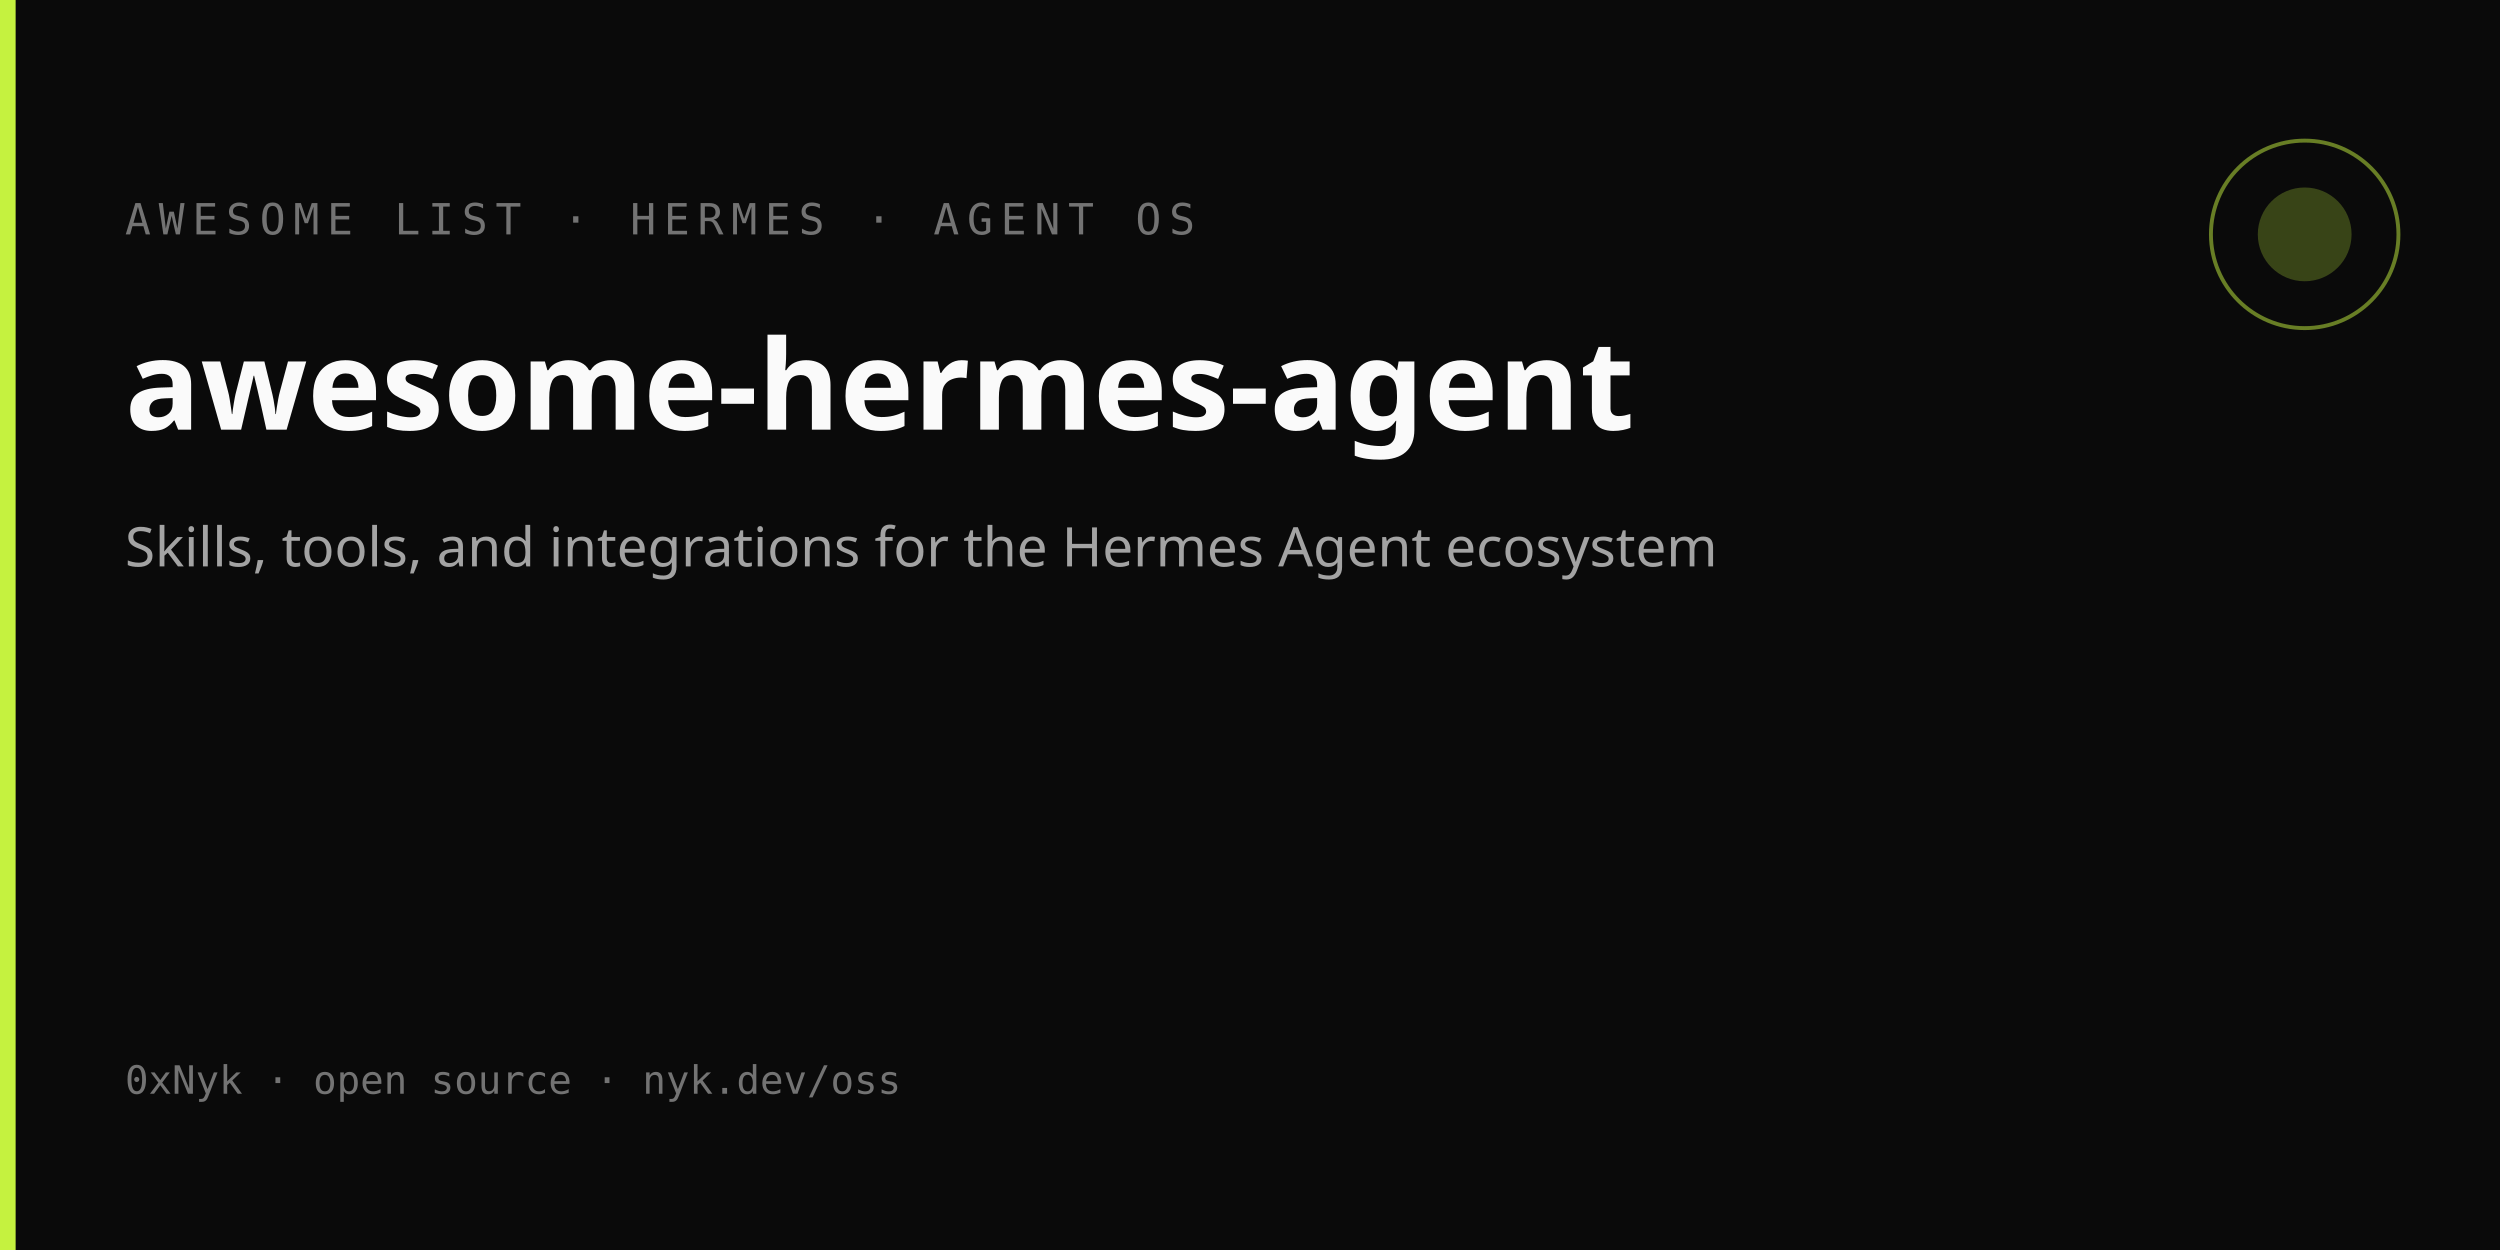
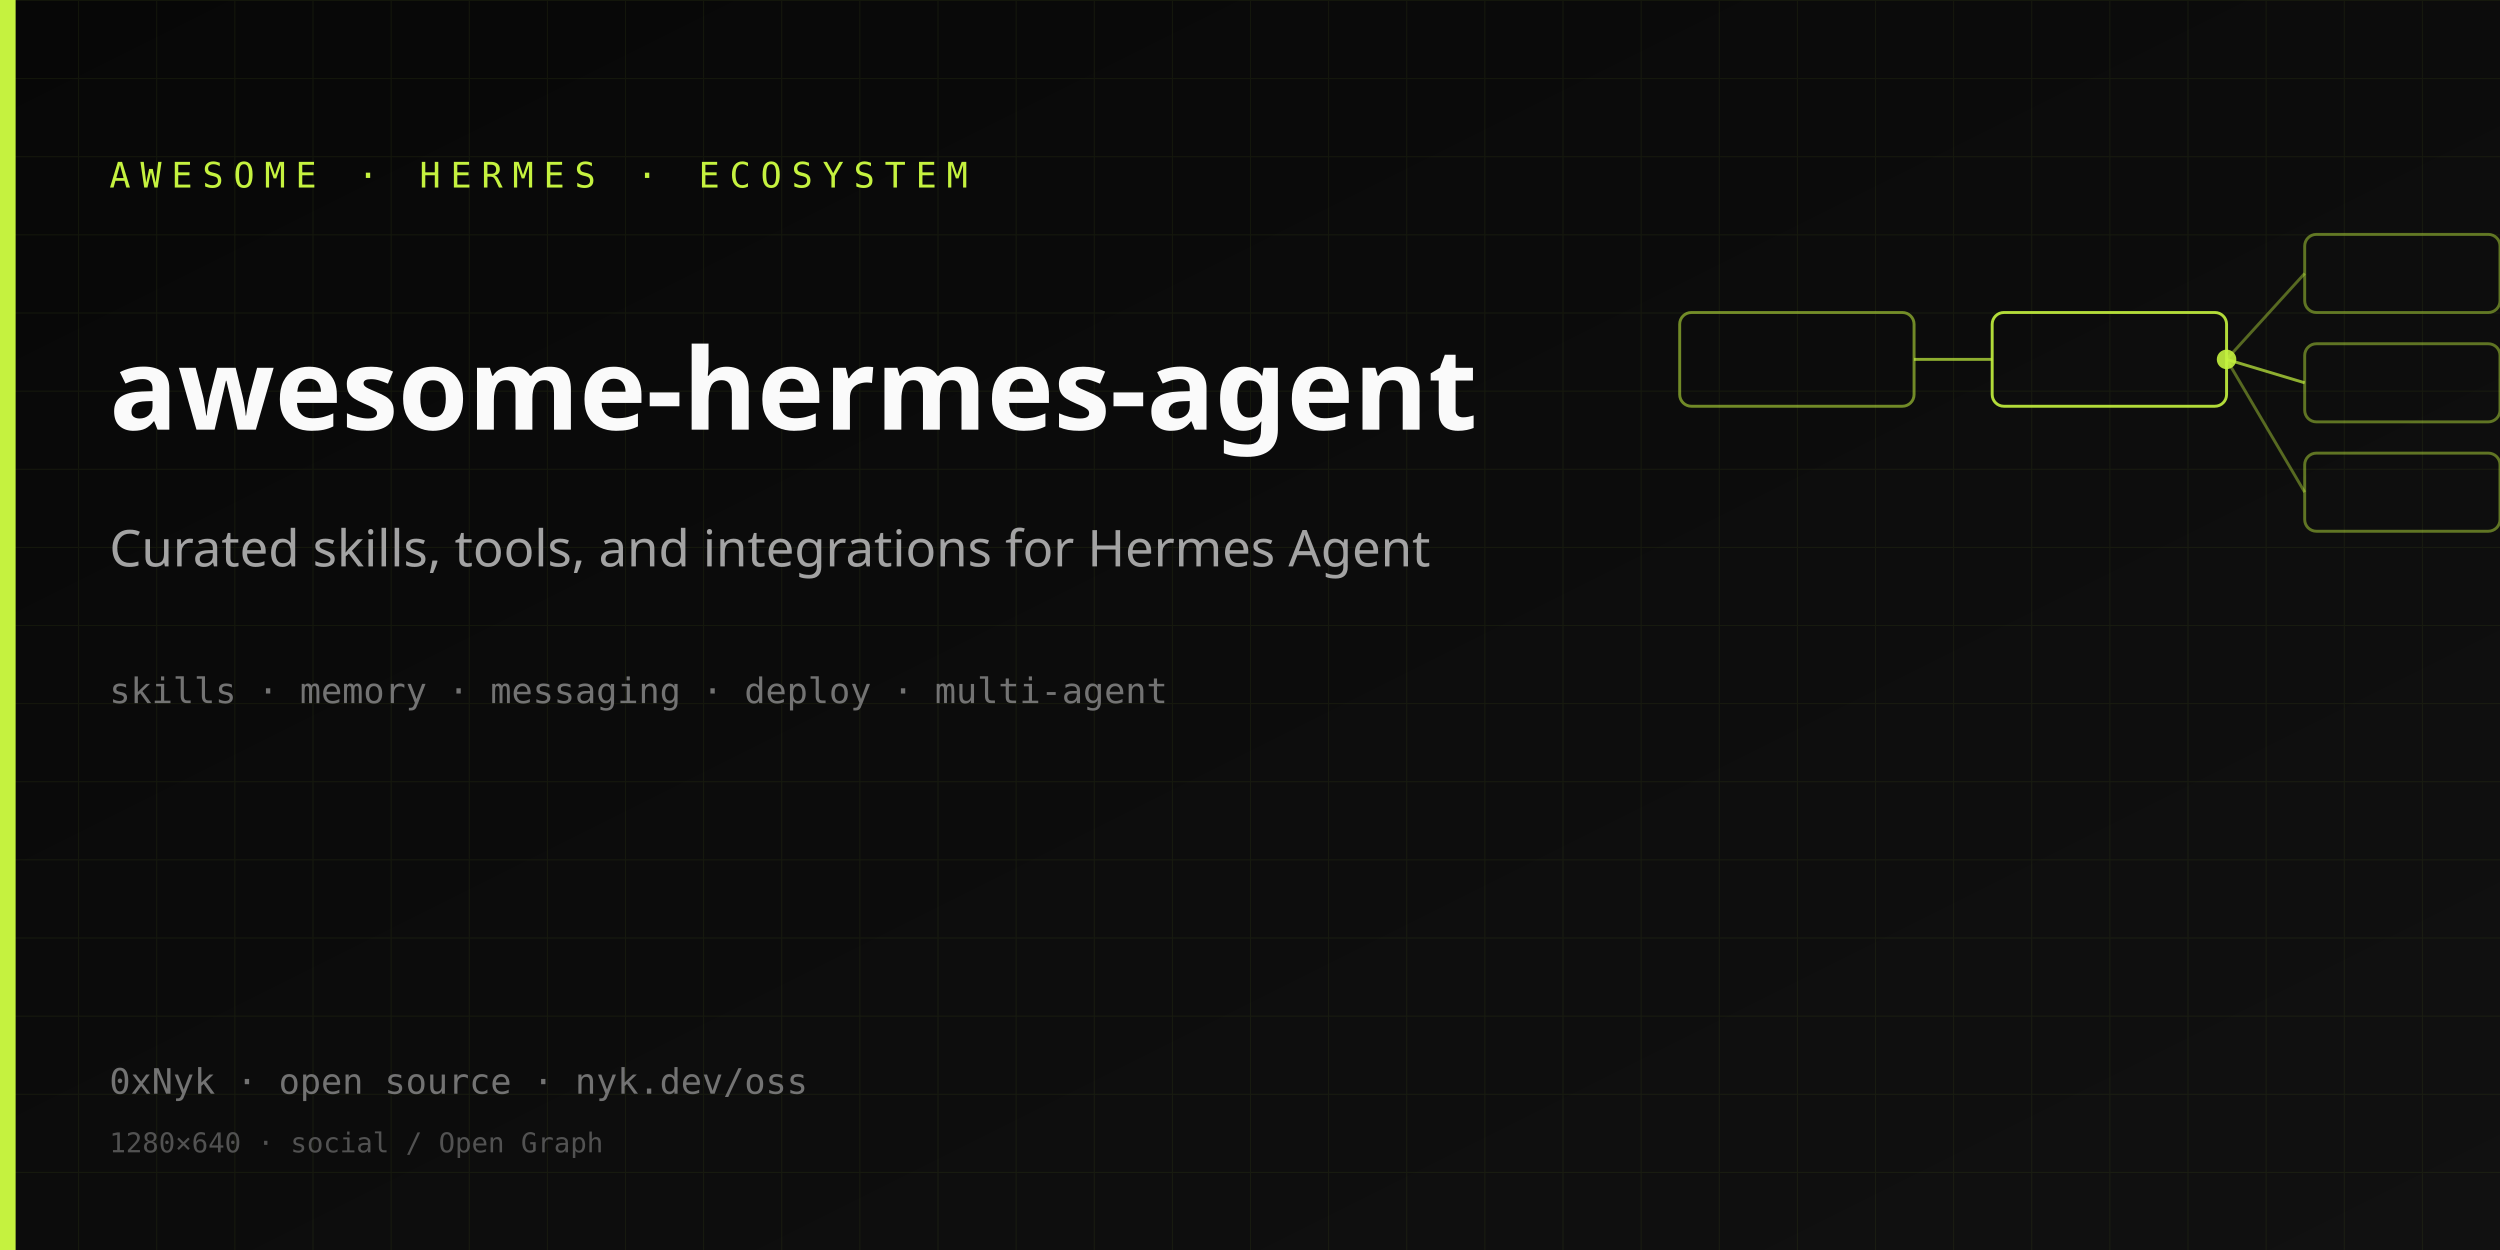
- <svg xmlns="http://www.w3.org/2000/svg" width="1280" height="640" viewBox="0 0 1280 640">
-   <rect width="1280" height="640" fill="#0a0a0a" />
+ <svg xmlns="http://www.w3.org/2000/svg" width="1280" height="640" viewBox="0 0 1280 640" role="img" aria-label="awesome-hermes-agent social">
+   <defs>
+     <linearGradient id="bg" x1="0" y1="0" x2="1" y2="1">
+       <stop offset="0%" stop-color="#070707" />
+       <stop offset="100%" stop-color="#111111" />
+     </linearGradient>
+     <pattern id="grid" width="40" height="40" patternUnits="userSpaceOnUse">
+       <path d="M 40 0 L 0 0 0 40" fill="none" stroke="#C5F23F" stroke-opacity="0.06" stroke-width="1" />
+     </pattern>
+   </defs>
+   <rect width="1280" height="640" fill="url(#bg)" />
+   <rect width="1280" height="640" fill="url(#grid)" />
  <rect x="0" y="0" width="8" height="640" fill="#C5F23F" />
-   <text x="64" y="120" fill="#737373" font-family="ui-monospace,SFMono-Regular,Menlo,monospace" font-size="22" letter-spacing="4">AWESOME LIST  ·  HERMES  ·  AGENT OS</text>
-   <text x="64" y="220" fill="#fafafa" font-family="ui-sans-serif,system-ui,sans-serif" font-size="64" font-weight="600">awesome-hermes-agent</text>
-   <text x="64" y="290" fill="#a3a3a3" font-family="ui-sans-serif,system-ui,sans-serif" font-size="28">Skills, tools, and integrations for the Hermes Agent ecosystem</text>
-   <text x="64" y="560" fill="#737373" font-family="ui-monospace,SFMono-Regular,Menlo,monospace" font-size="20">0xNyk · open source · nyk.dev/oss</text>
-   <circle cx="1180" cy="120" r="48" fill="none" stroke="#C5F23F" stroke-width="2" opacity="0.5" />
-   <circle cx="1180" cy="120" r="24" fill="#C5F23F" opacity="0.25" />
+   <g transform="translate(860,120)" fill="none" stroke="#C5F23F" stroke-width="1.5">
+     <rect x="0" y="40" width="120" height="48" rx="6" stroke-opacity="0.55" />
+     <rect x="160" y="40" width="120" height="48" rx="6" stroke-opacity="0.9" />
+     <rect x="320" y="0" width="100" height="40" rx="6" stroke-opacity="0.45" />
+     <rect x="320" y="56" width="100" height="40" rx="6" stroke-opacity="0.45" />
+     <rect x="320" y="112" width="100" height="40" rx="6" stroke-opacity="0.45" />
+     <line x1="120" y1="64" x2="160" y2="64" stroke-opacity="0.7" />
+     <line x1="280" y1="64" x2="320" y2="20" stroke-opacity="0.4" />
+     <line x1="280" y1="64" x2="320" y2="76" stroke-opacity="0.7" />
+     <line x1="280" y1="64" x2="320" y2="132" stroke-opacity="0.4" />
+     <circle cx="280" cy="64" r="5" fill="#C5F23F" fill-opacity="0.9" stroke="none" />
+   </g>
+   <text x="56" y="96" fill="#C5F23F" font-family="ui-monospace, SFMono-Regular, Menlo, monospace" font-size="18" letter-spacing="0.28em">AWESOME · HERMES · ECOSYSTEM</text>
+   <text x="56" y="220" fill="#fafafa" font-family="ui-sans-serif, system-ui, sans-serif" font-size="58" font-weight="700">awesome-hermes-agent</text>
+   <text x="56" y="290" fill="#a3a3a3" font-family="ui-sans-serif, system-ui, sans-serif" font-size="26">Curated skills, tools, and integrations for Hermes Agent</text>
+   <text x="56" y="360" fill="#737373" font-family="ui-monospace, Menlo, monospace" font-size="18">skills · memory · messaging · deploy · multi-agent</text>
+   <text x="56" y="560" fill="#737373" font-family="ui-monospace, Menlo, monospace" font-size="18">0xNyk · open source · nyk.dev/oss</text>
+   <text x="56" y="590" fill="#525252" font-family="ui-monospace, Menlo, monospace" font-size="14">1280×640 · social / Open Graph</text>
</svg>
